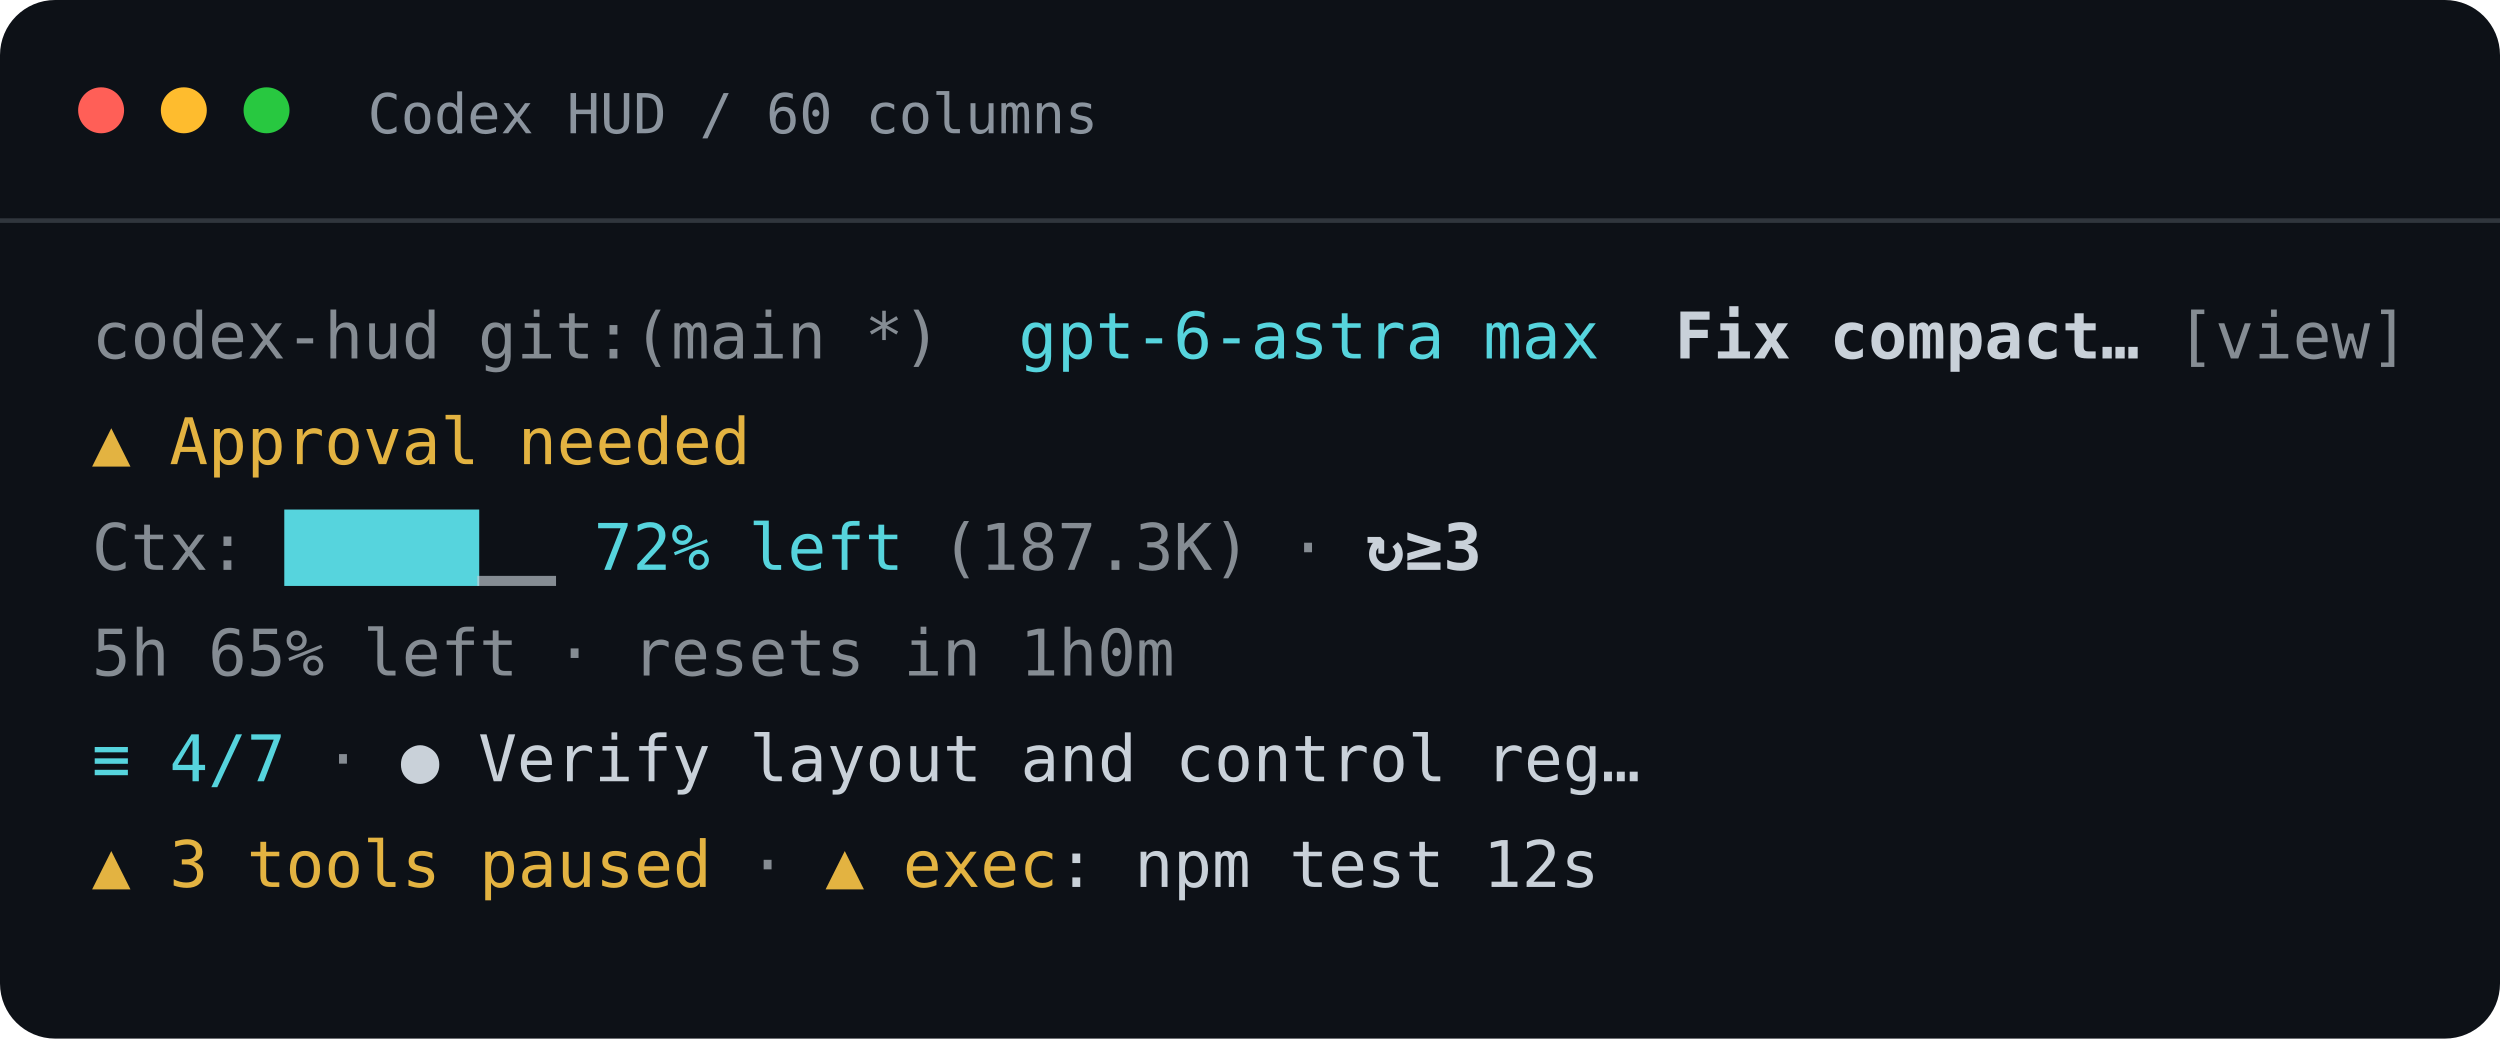
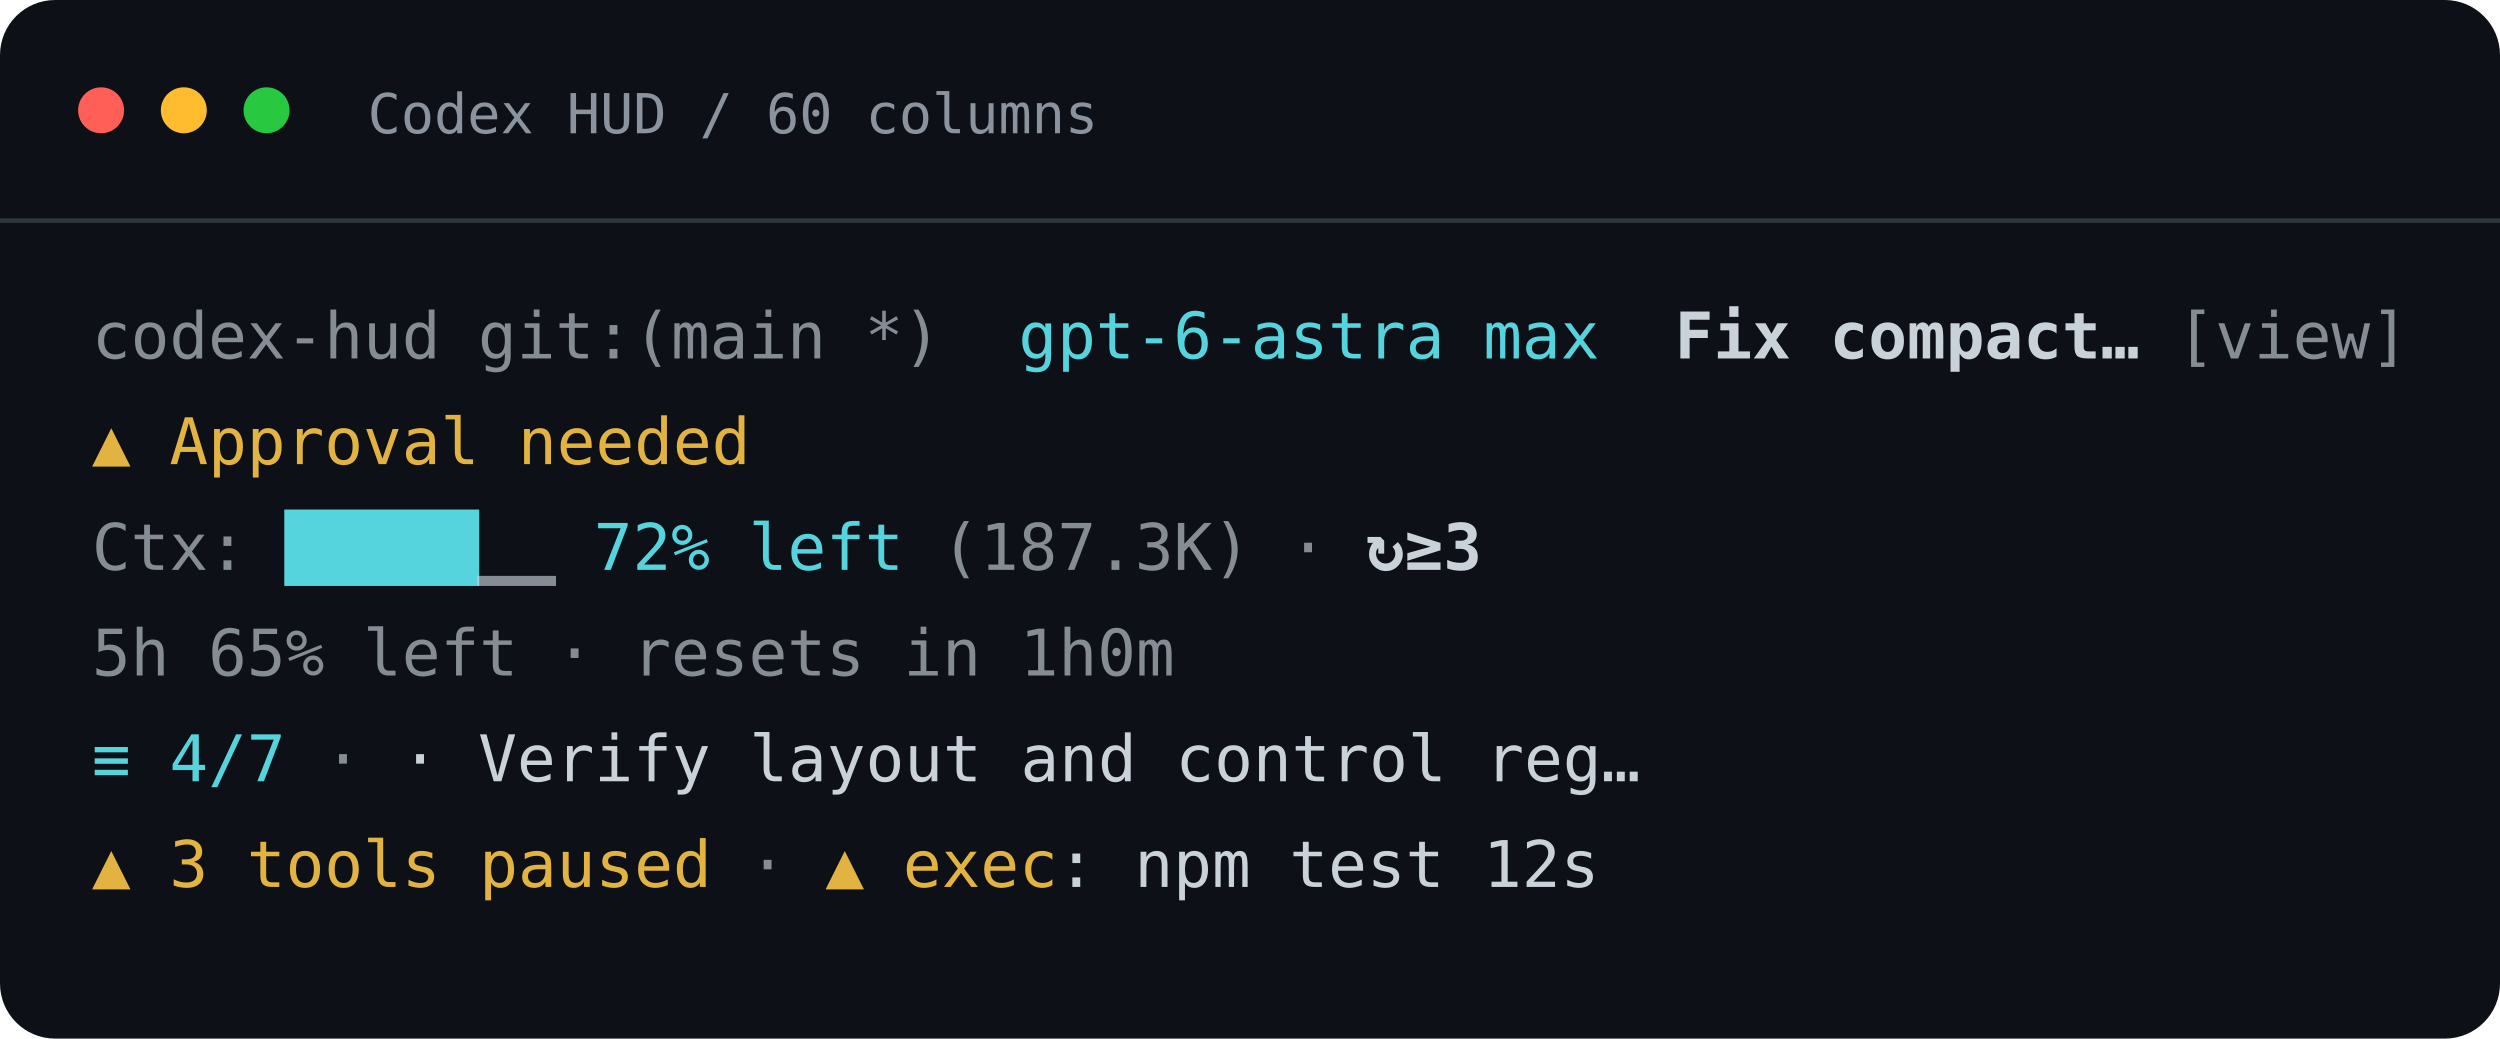
<svg xmlns="http://www.w3.org/2000/svg" width="544" height="226" viewBox="0 0 544 226" role="img" aria-label="Codex HUD / 60 columns">
  <rect width="544" height="226" rx="12" fill="#0d1117" />
  <path d="M0 48H544" stroke="#30363d" />
  <circle cx="22" cy="24" r="5" fill="#ff5f57" />
  <circle cx="40" cy="24" r="5" fill="#febc2e" />
  <circle cx="58" cy="24" r="5" fill="#28c840" />
  <text x="80" y="29" fill="#8b949e" font-family="monospace" font-size="12">Codex HUD / 60 columns</text>
  <g font-family="Menlo,DejaVu Sans Mono,monospace" font-size="14" xml:space="preserve">
    <text x="20" y="78" fill="#c9d1d9" opacity="0.64" font-weight="400" text-decoration="none" textLength="75.6" lengthAdjust="spacingAndGlyphs">codex-hud</text>
    <text x="95.6" y="78" fill="#c9d1d9" opacity="1" font-weight="400" text-decoration="none" textLength="8.4" lengthAdjust="spacingAndGlyphs"> </text>
    <text x="104" y="78" fill="#c9d1d9" opacity="0.64" font-weight="400" text-decoration="none" textLength="42" lengthAdjust="spacingAndGlyphs">git:(</text>
    <text x="146" y="78" fill="#c9d1d9" opacity="0.64" font-weight="400" text-decoration="none" textLength="50.4" lengthAdjust="spacingAndGlyphs">main *</text>
    <text x="196.4" y="78" fill="#c9d1d9" opacity="0.64" font-weight="400" text-decoration="none" textLength="8.4" lengthAdjust="spacingAndGlyphs">)</text>
    <text x="204.8" y="78" fill="#c9d1d9" opacity="1" font-weight="400" text-decoration="none" textLength="16.8" lengthAdjust="spacingAndGlyphs">  </text>
    <text x="221.6" y="78" fill="#56d4dd" opacity="1" font-weight="400" text-decoration="none" textLength="126" lengthAdjust="spacingAndGlyphs">gpt-6-astra max</text>
    <text x="347.6" y="78" fill="#c9d1d9" opacity="1" font-weight="400" text-decoration="none" textLength="16.8" lengthAdjust="spacingAndGlyphs">  </text>
    <text x="364.4" y="78" fill="#c9d1d9" opacity="1" font-weight="700" text-decoration="none" textLength="100.8" lengthAdjust="spacingAndGlyphs">Fix compact…</text>
    <text x="465.2" y="78" fill="#c9d1d9" opacity="1" font-weight="400" text-decoration="none" textLength="8.4" lengthAdjust="spacingAndGlyphs"> </text>
    <text x="473.6" y="78" fill="#c9d1d9" opacity="0.64" font-weight="400" text-decoration="none" textLength="50.4" lengthAdjust="spacingAndGlyphs">[view]</text>
    <text x="20" y="101" fill="#e3b341" opacity="1" font-weight="400" text-decoration="none" textLength="142.8" lengthAdjust="spacingAndGlyphs">▲ Approval needed</text>
    <text x="20" y="124" fill="#c9d1d9" opacity="0.64" font-weight="400" text-decoration="none" textLength="42" lengthAdjust="spacingAndGlyphs">Ctx: </text>
    <text x="62" y="124" fill="#56d4dd" opacity="1" font-weight="400" text-decoration="none" textLength="42" lengthAdjust="spacingAndGlyphs">█████</text>
    <text x="104" y="124" fill="#c9d1d9" opacity="0.64" font-weight="400" text-decoration="none" textLength="16.8" lengthAdjust="spacingAndGlyphs">▁▁</text>
    <text x="120.8" y="124" fill="#c9d1d9" opacity="1" font-weight="400" text-decoration="none" textLength="8.4" lengthAdjust="spacingAndGlyphs"> </text>
    <text x="129.2" y="124" fill="#56d4dd" opacity="1" font-weight="400" text-decoration="none" textLength="67.2" lengthAdjust="spacingAndGlyphs">72% left</text>
    <text x="196.4" y="124" fill="#c9d1d9" opacity="1" font-weight="400" text-decoration="none" textLength="8.4" lengthAdjust="spacingAndGlyphs"> </text>
    <text x="204.8" y="124" fill="#c9d1d9" opacity="0.64" font-weight="400" text-decoration="none" textLength="67.2" lengthAdjust="spacingAndGlyphs">(187.3K)</text>
    <text x="272" y="124" fill="#c9d1d9" opacity="0.64" font-weight="400" text-decoration="none" textLength="25.2" lengthAdjust="spacingAndGlyphs"> · </text>
    <text x="297.2" y="124" fill="#c9d1d9" opacity="1" font-weight="700" text-decoration="none" textLength="25.2" lengthAdjust="spacingAndGlyphs">↻≥3</text>
    <text x="20" y="147" fill="#c9d1d9" opacity="0.64" font-weight="400" text-decoration="none" textLength="92.4" lengthAdjust="spacingAndGlyphs">5h 65% left</text>
    <text x="112.4" y="147" fill="#c9d1d9" opacity="0.64" font-weight="400" text-decoration="none" textLength="25.2" lengthAdjust="spacingAndGlyphs"> · </text>
    <text x="137.6" y="147" fill="#c9d1d9" opacity="0.64" font-weight="400" text-decoration="none" textLength="117.6" lengthAdjust="spacingAndGlyphs">resets in 1h0m</text>
    <text x="20" y="170" fill="#56d4dd" opacity="1" font-weight="400" text-decoration="none" textLength="42" lengthAdjust="spacingAndGlyphs">≡ 4/7</text>
    <text x="62" y="170" fill="#c9d1d9" opacity="0.64" font-weight="400" text-decoration="none" textLength="25.2" lengthAdjust="spacingAndGlyphs"> · </text>
-     <text x="87.2" y="170" fill="#c9d1d9" opacity="1" font-weight="400" text-decoration="none" textLength="268.8" lengthAdjust="spacingAndGlyphs">● Verify layout and control reg…</text>
+     <text x="87.2" y="170" fill="#c9d1d9" opacity="1" font-weight="400" text-decoration="none" textLength="268.8" lengthAdjust="spacingAndGlyphs">· Verify layout and control reg…</text>
    <text x="20" y="193" fill="#e3b341" opacity="1" font-weight="400" text-decoration="none" textLength="134.4" lengthAdjust="spacingAndGlyphs">▲ 3 tools paused</text>
    <text x="154.4" y="193" fill="#c9d1d9" opacity="0.64" font-weight="400" text-decoration="none" textLength="25.2" lengthAdjust="spacingAndGlyphs"> · </text>
    <text x="179.6" y="193" fill="#e3b341" opacity="1" font-weight="400" text-decoration="none" textLength="50.4" lengthAdjust="spacingAndGlyphs">▲ exec</text>
    <text x="230" y="193" fill="#c9d1d9" opacity="1" font-weight="400" text-decoration="none" textLength="117.6" lengthAdjust="spacingAndGlyphs">: npm test 12s</text>
  </g>
</svg>
